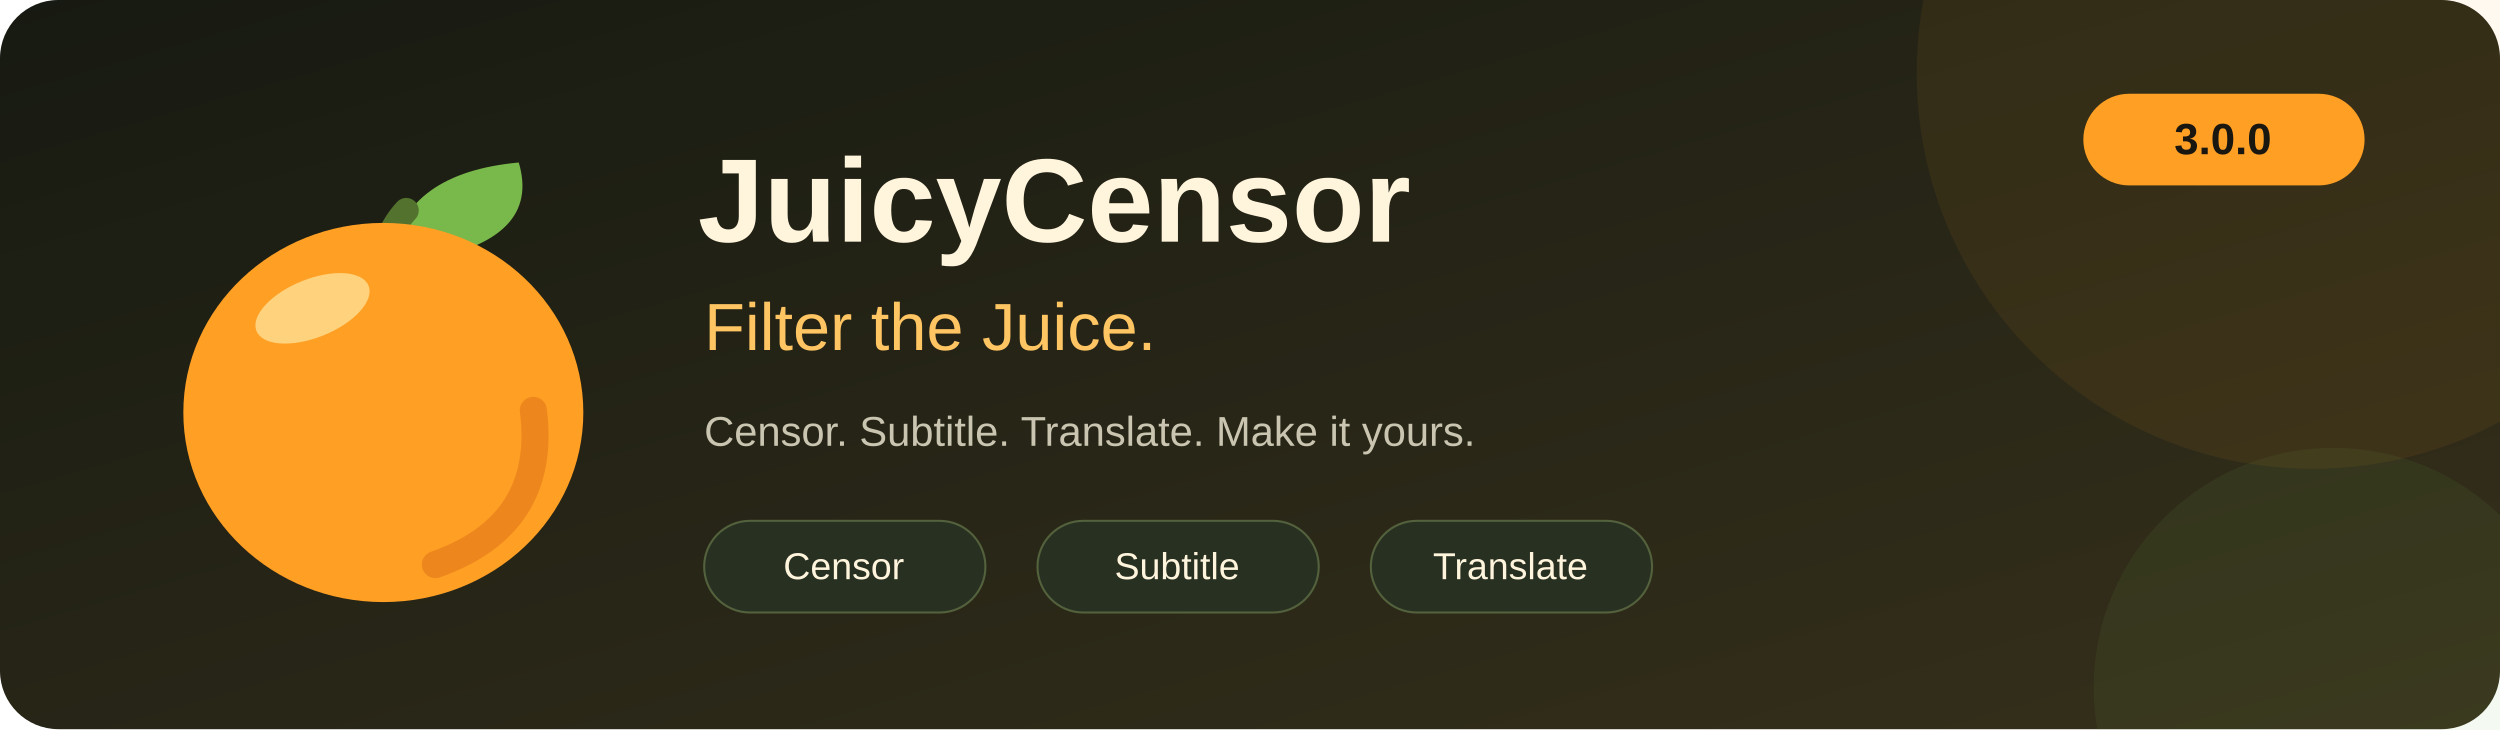
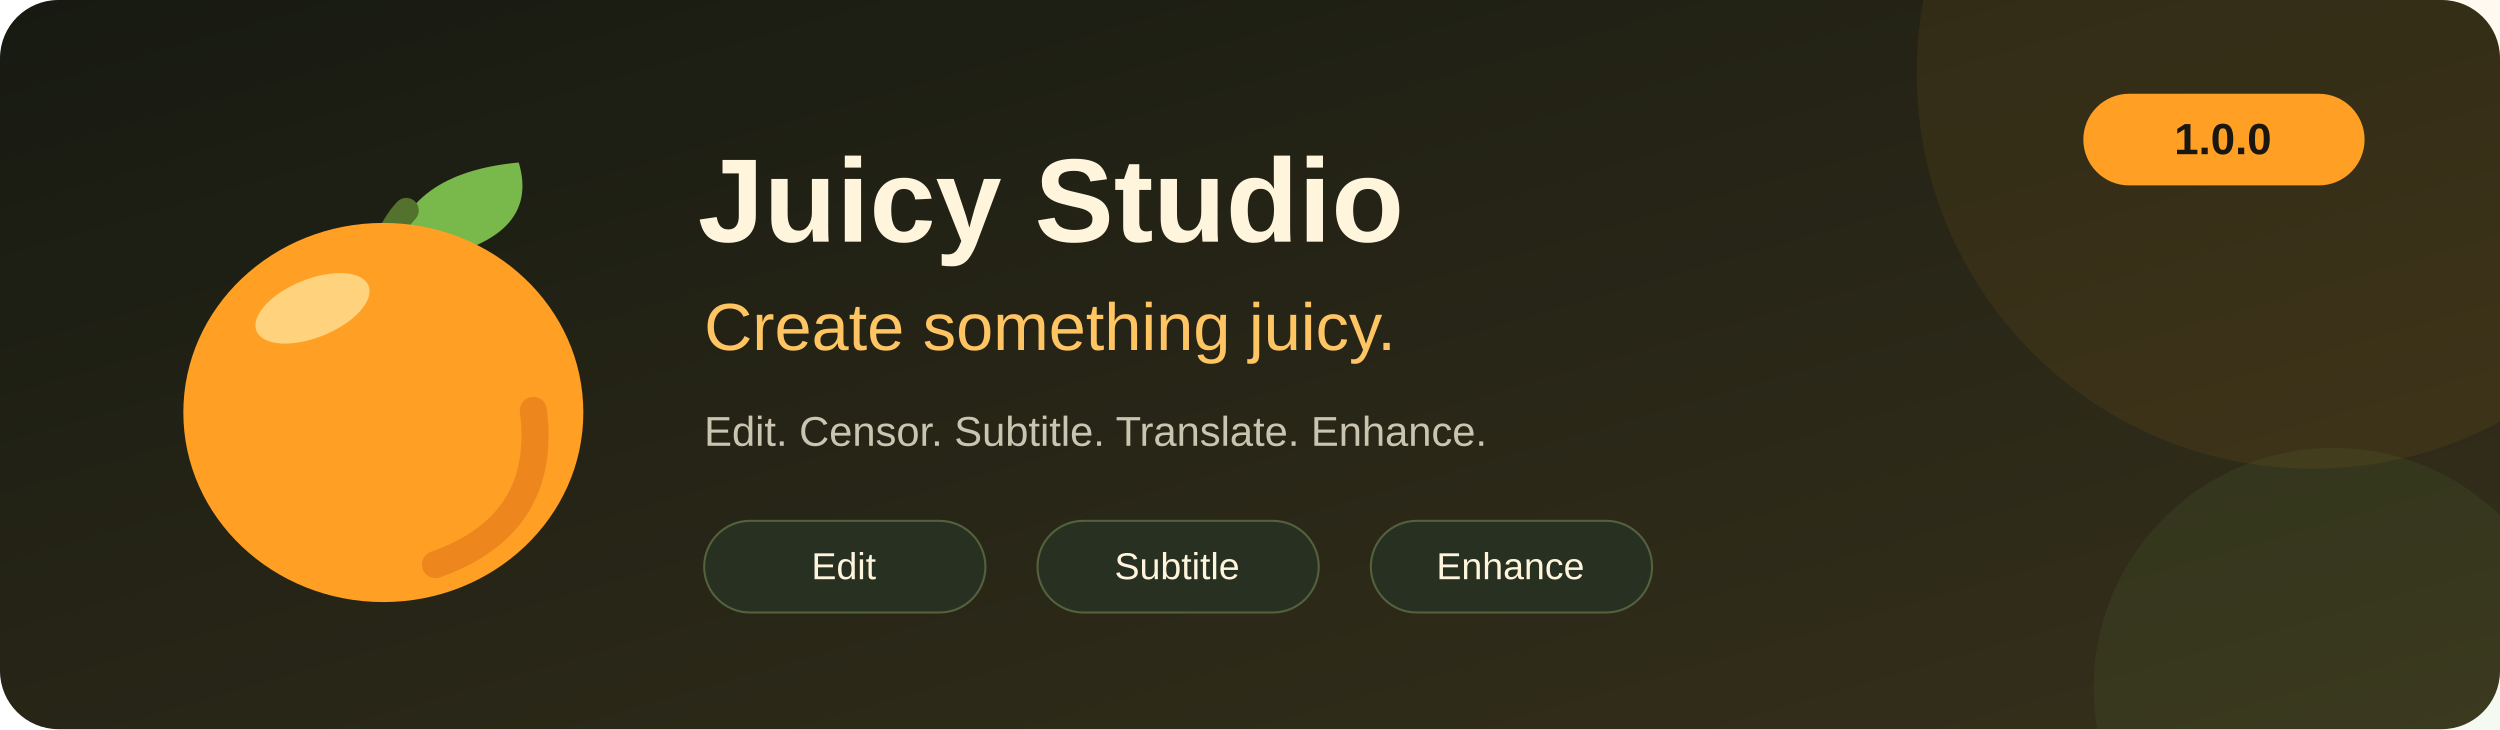
<svg xmlns="http://www.w3.org/2000/svg" width="1200" height="350" viewBox="0 0 1200 350" role="img" aria-labelledby="title desc">
  <defs>
    <linearGradient id="bg" x2="1" y2="1">
      <stop stop-color="#171a12" />
      <stop offset="1" stop-color="#36301b" />
    </linearGradient>
  </defs>
  <rect width="1200" height="350" rx="28" fill="url(#bg)" />
  <circle cx="1110" cy="35" r="190" fill="#ff9f24" opacity=".07" />
  <circle cx="1120" cy="330" r="115" fill="#79b84b" opacity=".08" />
  <g transform="translate(58 49)">
    <path d="M130 73Q137 34 191 29Q202 66 145 76" fill="#79b84b" />
    <path d="M126 88Q124 66 137 52" stroke="#53722d" stroke-width="12" stroke-linecap="round" fill="none" />
    <ellipse cx="126" cy="149" rx="96" ry="91" fill="#ff9f24" />
    <ellipse cx="92" cy="99" rx="29" ry="14" transform="rotate(-22 92 99)" fill="#ffd27d" />
    <path d="M198 148Q205 203 151 222" fill="none" stroke="#ed861c" stroke-width="13" stroke-linecap="round" />
  </g>
  <g>
    <rect x="1000" y="45" width="135" height="44" rx="22" fill="#ff9f24" />
-     <text x="1067" y="74" font-family="Segoe UI, Arial, sans-serif" text-anchor="middle" font-size="21" font-weight="700" fill="#191710">3.0.0</text>
+     <text x="1067" y="74" font-family="Segoe UI, Arial, sans-serif" text-anchor="middle" font-size="21" font-weight="700" fill="#191710">1.0.0</text>
  </g>
  <g font-family="Segoe UI, Arial, sans-serif">
-     <text x="335" y="116" font-size="57" font-weight="700" fill="#fff4dc">JuicyCensor</text>
-     <text x="338" y="168" font-size="32" fill="#ffc563">Filter the Juice.</text>
-     <text x="338" y="214" font-size="20" fill="#c9c5b0">Censor. Subtitle. Translate. Make it yours.</text>
+     <text x="335" y="116" font-size="57" font-weight="700" fill="#fff4dc">Juicy Studio</text>
+     <text x="338" y="168" font-size="32" fill="#ffc563">Create something juicy.</text>
+     <text x="338" y="214" font-size="20" fill="#c9c5b0">Edit. Censor. Subtitle. Translate. Enhance.</text>
    <g fill="#283022" stroke="#53613c">
      <rect x="338" y="250" width="135" height="44" rx="22" />
      <rect x="498" y="250" width="135" height="44" rx="22" />
      <rect x="658" y="250" width="135" height="44" rx="22" />
    </g>
    <g fill="#fff4dc" font-size="18" text-anchor="middle">
-       <text x="405" y="278">Censor</text>
+       <text x="405" y="278">Edit</text>
      <text x="565" y="278">Subtitle</text>
-       <text x="725" y="278">Translate</text>
+       <text x="725" y="278">Enhance</text>
    </g>
  </g>
</svg>
